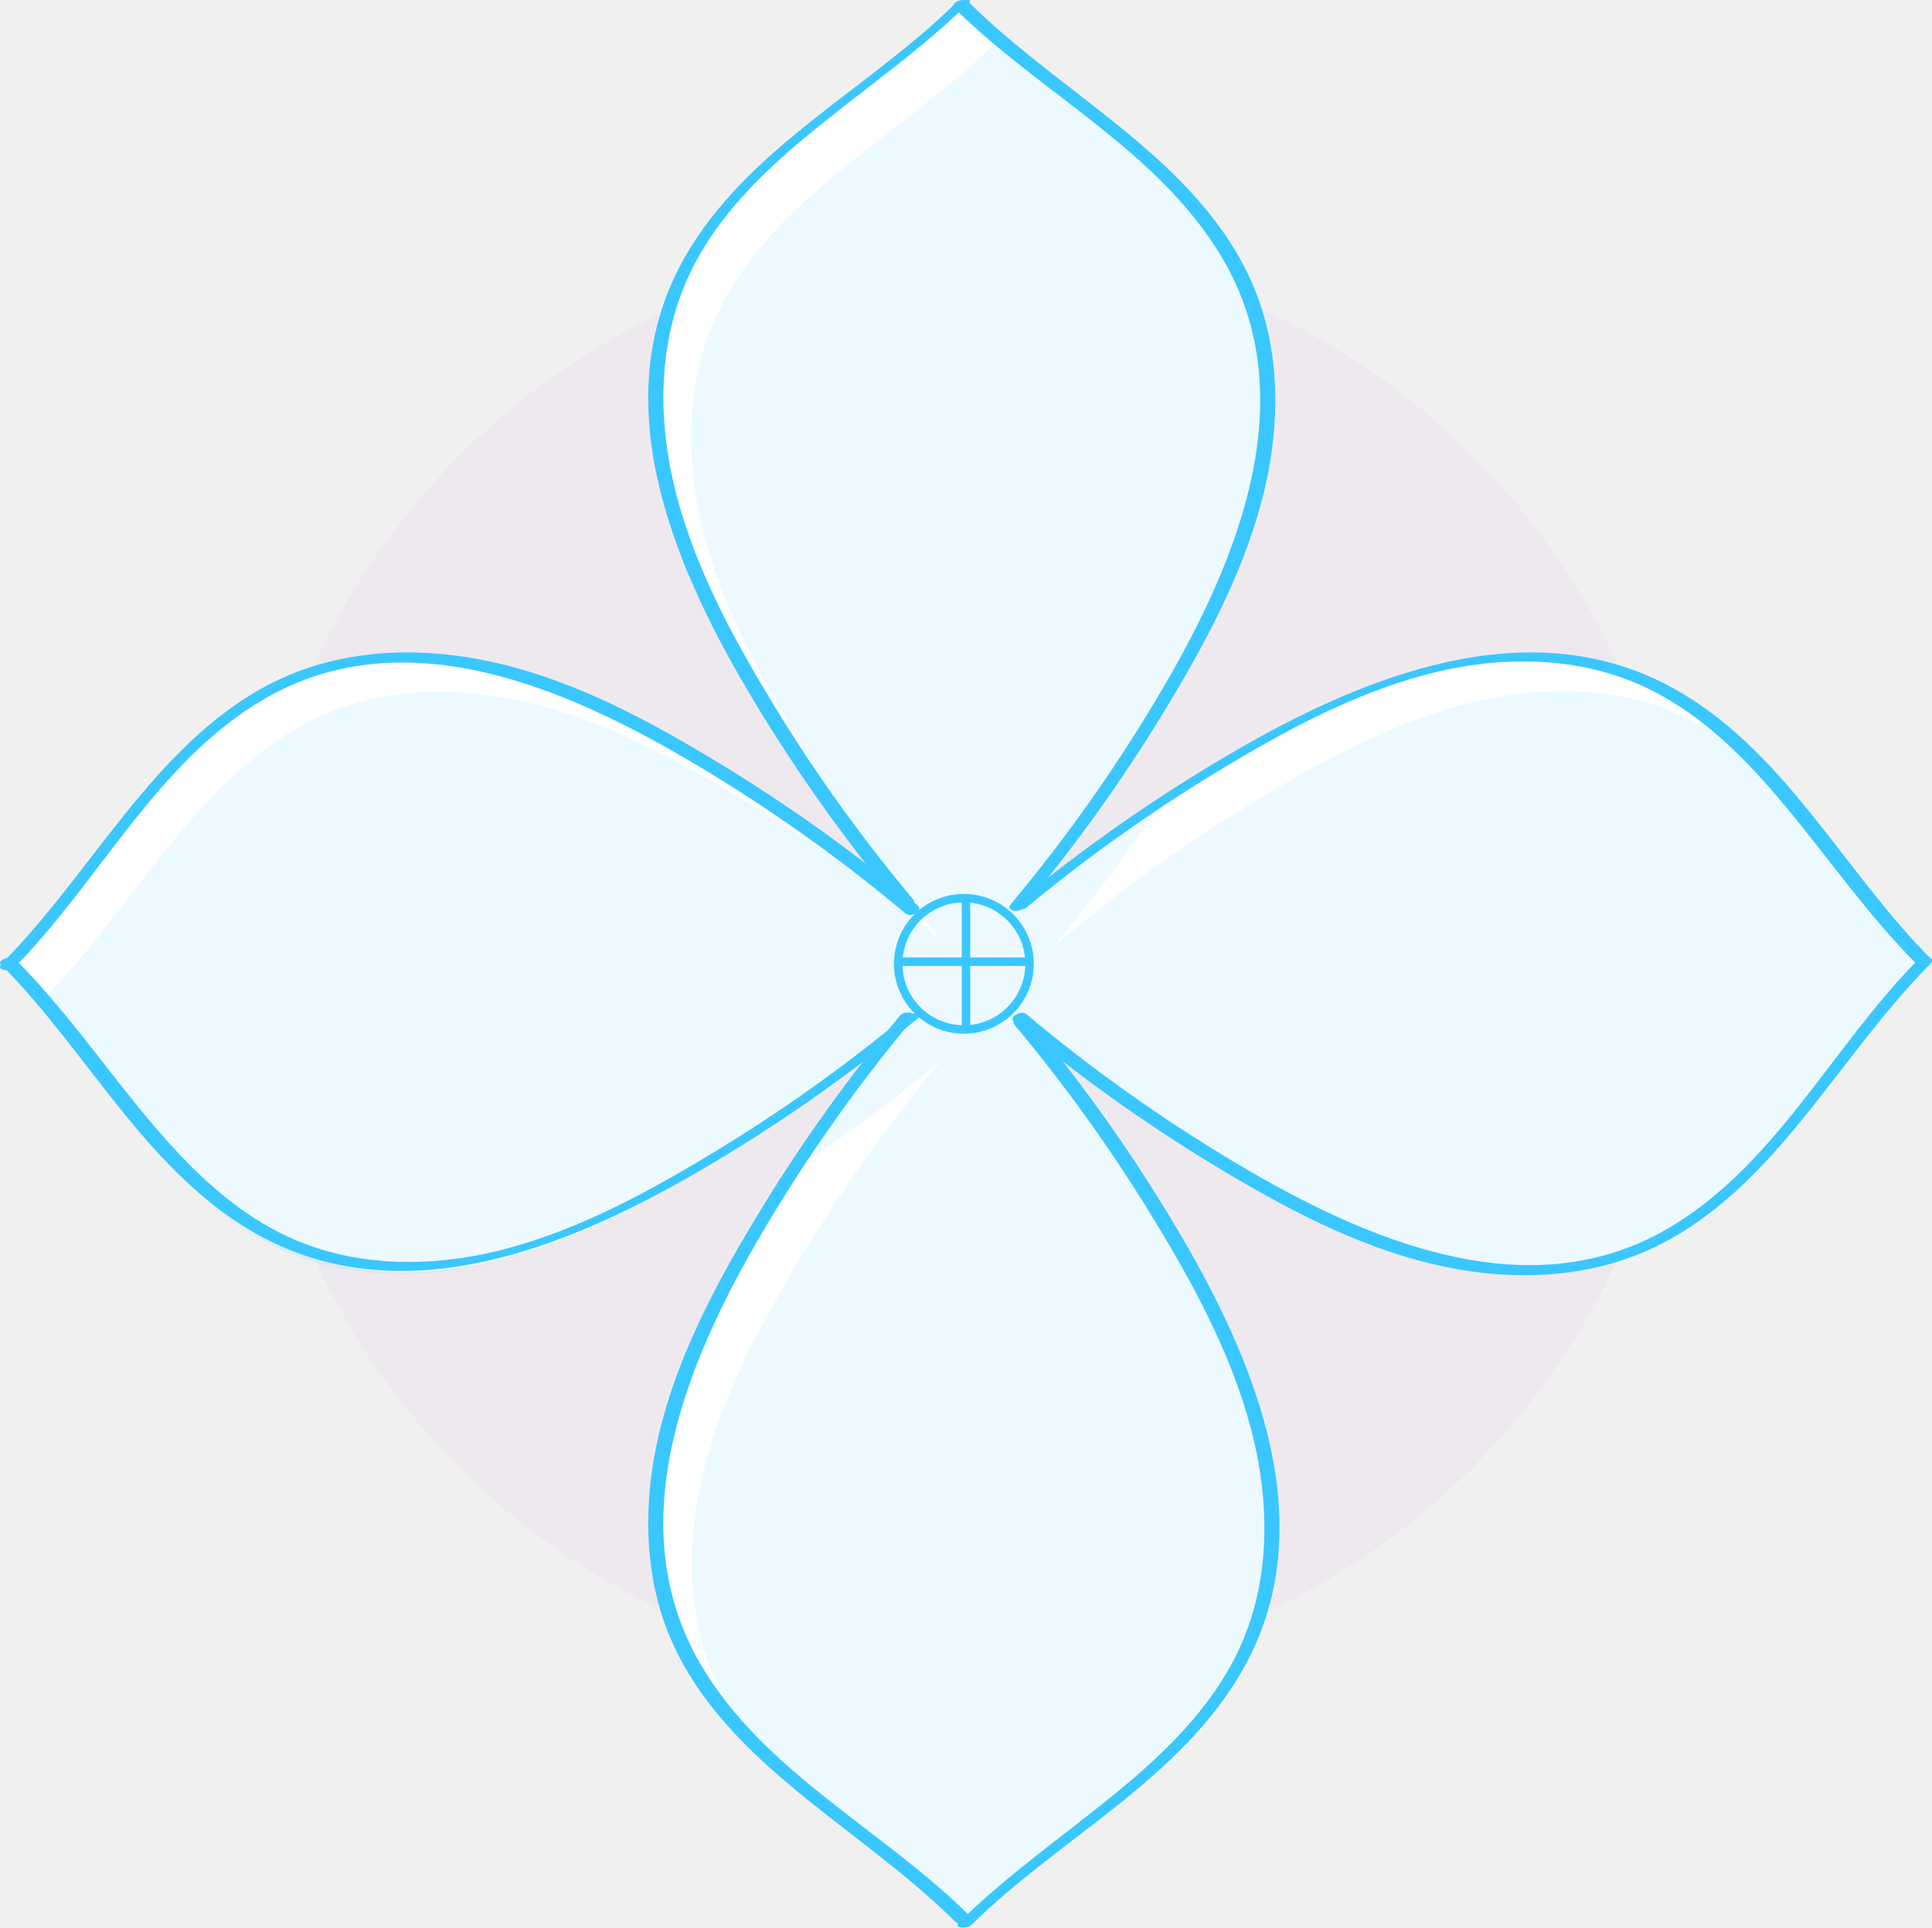
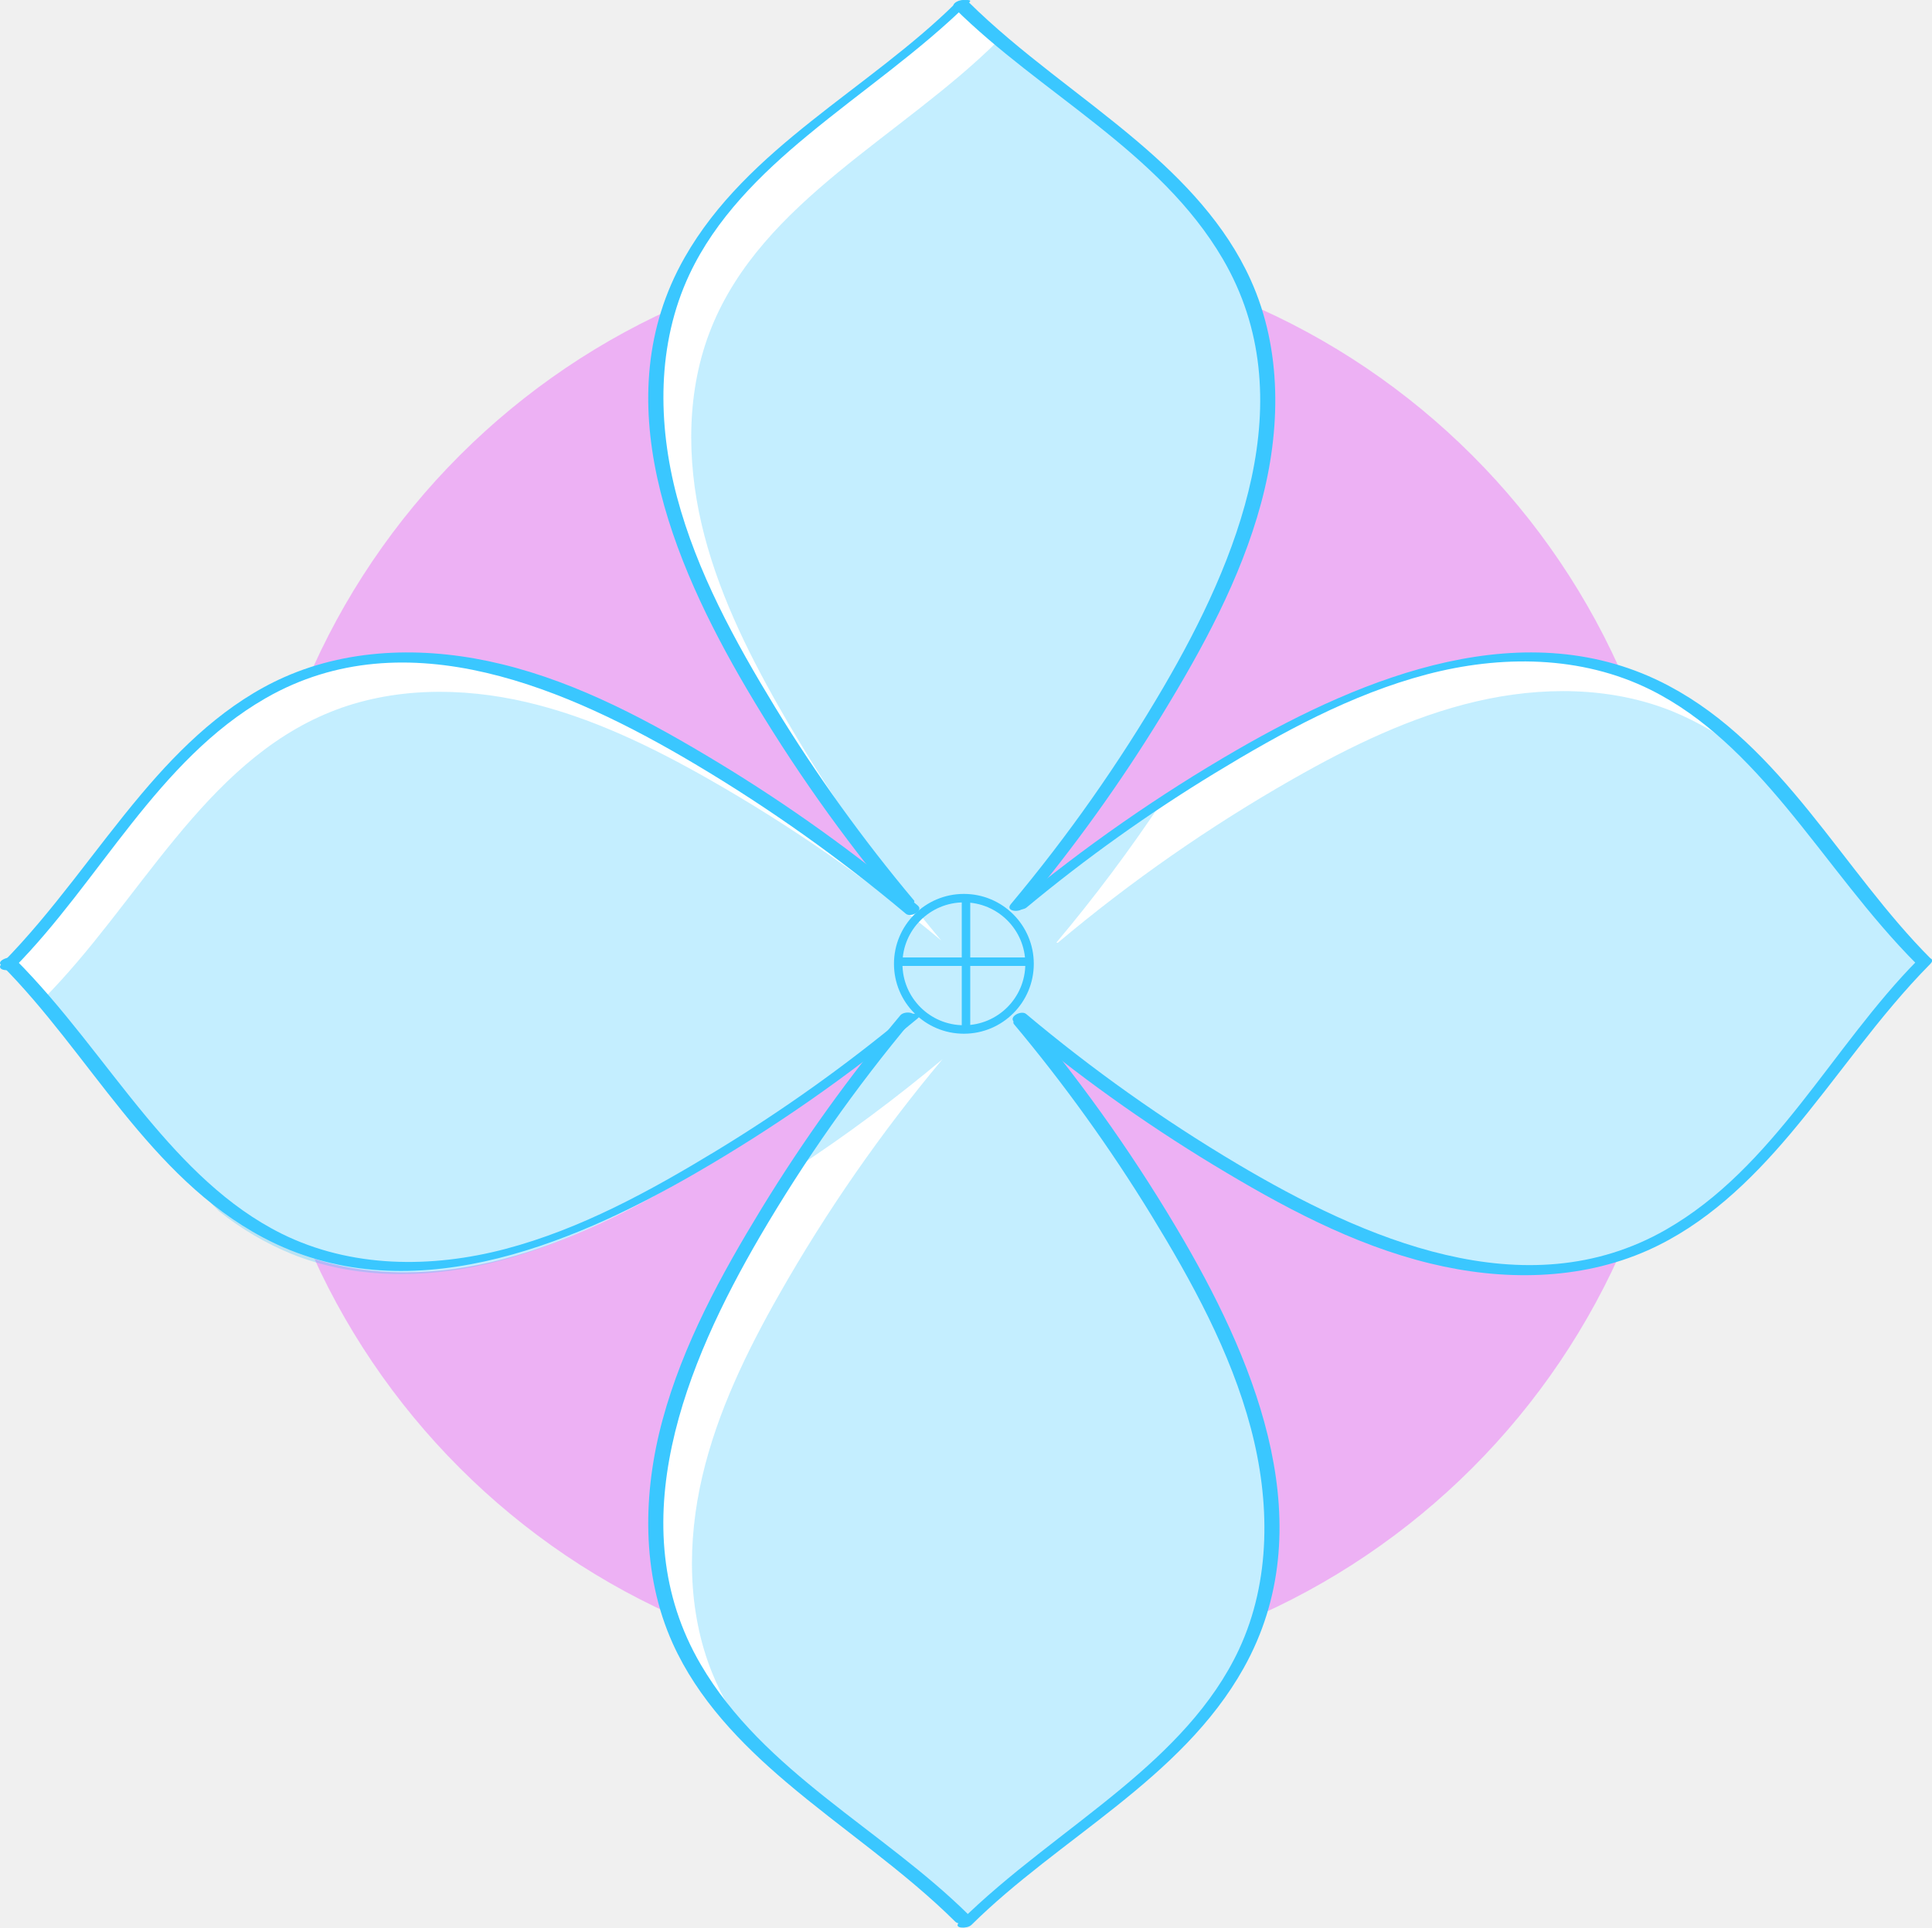
<svg xmlns="http://www.w3.org/2000/svg" width="456px" height="455px" viewBox="0 0 456 455" version="1.1">
  <defs />
  <g id="Welcome" stroke="none" stroke-width="1" fill="none" fill-rule="evenodd">
    <g id="Desktop-HD" transform="translate(-492, -831)">
      <g id="6Ресурс-7" transform="translate(492, 831)">
-         <circle id="Oval" fill="#C34EDB" fill-rule="nonzero" opacity="0.05" cx="228" cy="227" r="169" />
+         <circle id="Oval" fill="#E91FFF" fill-rule="nonzero" opacity="0.3" cx="228" cy="227" r="169" />
        <path d="M214.431,241.096 C199.891,258.403 186.953,276.996 175.777,296.647 C168.023,310.28 161.078,324.557 157.52,339.84 C153.961,355.122 153.973,371.563 159.841,386.109 C171.937,416.098 204.747,431.172 227.636,454 L227.972,454 C250.83,431.165 283.64,416.098 295.737,386.109 C301.604,371.563 301.616,355.116 298.058,339.84 C294.499,324.564 287.554,310.28 279.8,296.647 C268.624,276.996 255.687,258.403 241.147,241.096 L241.275,240.759 C258.567,255.314 277.147,268.263 296.784,279.446 C310.405,287.207 324.67,294.158 339.933,297.72 C355.196,301.282 371.628,301.275 386.162,295.397 C416.125,283.29 431.191,250.457 454,227.549 L454,227.206 C431.191,204.298 416.125,171.465 386.162,159.352 C371.628,153.479 355.202,153.467 339.933,157.029 C324.664,160.59 310.405,167.572 296.784,175.302 C277.148,186.49 258.568,199.441 241.275,213.995 L240.975,213.91 C255.514,196.609 268.452,178.022 279.629,158.377 C287.382,144.744 294.328,130.467 297.886,115.191 C301.445,99.915 301.433,83.468 295.565,68.921 C283.469,38.908 250.665,23.828 227.776,1 L227.433,1 C204.545,23.828 171.735,38.908 159.639,68.878 C153.771,83.425 153.759,99.866 157.317,115.148 C160.876,130.43 167.821,144.72 175.575,158.377 C186.753,178.029 199.69,196.624 214.229,213.934 L214.725,214.185 C197.43,199.635 178.851,186.686 159.216,175.499 C145.595,167.738 131.33,160.786 116.067,157.225 C100.804,153.663 84.372,153.676 69.838,159.548 C39.875,171.631 24.809,204.469 2,227.377 L2,227.721 C24.809,250.629 39.875,283.461 69.838,295.568 C84.372,301.441 100.798,301.453 116.067,297.892 C131.336,294.33 145.595,287.379 159.216,279.618 C178.852,268.433 197.431,255.484 214.725,240.931 L214.4,241.096" id="Shape" fill="#FFFFFF" fill-rule="nonzero" />
-         <g id="Group" opacity="0.1" transform="translate(10, 9)" fill="#3AC7FF" fill-rule="nonzero">
+         <g id="Group" opacity="0.3" transform="translate(10, 9)" fill="#3AC7FF" fill-rule="nonzero">
          <path d="M401.832,168.977 C396.635,164.818 390.872,161.422 384.716,158.891 C370.164,153.008 353.716,153.002 338.427,156.566 C323.139,160.131 308.862,167.087 295.223,174.842 C275.561,186.034 256.957,198.993 239.643,213.559 L239.343,213.473 C248.347,202.757 256.741,191.543 264.487,179.885 C252.676,187.716 241.32,196.214 230.475,205.338 L230.175,205.252 C244.734,187.942 257.69,169.345 268.884,149.689 C276.648,136.045 283.602,121.757 287.165,106.469 C290.728,91.182 290.716,74.722 284.841,60.164 C280.548,49.575 273.71,40.846 265.621,32.981 C253.086,22.472 239.042,12.981 227.354,1.632 C226.882,1.239 226.403,0.84 225.931,0.405 L225.784,0.405 C202.866,23.257 170.02,38.349 157.902,68.36 C152.027,82.918 152.015,99.371 155.578,114.666 C159.141,129.96 166.101,144.241 173.859,157.891 C184.946,177.365 197.759,195.803 212.145,212.982 C195.091,198.727 176.798,186.025 157.485,175.026 C143.84,167.259 129.557,160.302 114.275,156.732 C98.992,153.161 82.539,153.18 67.986,159.057 C37.985,171.161 22.899,204.037 0.061,226.988 L0.061,227.331 C15.154,242.453 26.855,261.956 41.702,276.9 C46.896,281.06 52.657,284.457 58.812,286.986 C73.364,292.863 89.812,292.875 105.1,289.311 C120.389,285.747 134.666,278.79 148.305,271.023 C167.736,259.958 186.134,247.169 203.277,232.81 C194.229,243.602 185.797,254.898 178.023,266.643 C189.976,258.774 201.467,250.224 212.439,241.036 C198,258.267 185.145,276.767 174.031,296.311 C166.267,309.961 159.313,324.249 155.75,339.537 C152.187,354.825 152.199,371.284 158.074,385.842 C162.367,396.431 169.204,405.154 177.293,413.025 C189.835,423.528 203.878,433.025 215.561,444.368 L216.984,445.595 L217.131,445.595 C240.048,422.688 272.901,407.608 285.012,377.597 C290.887,363.039 290.9,346.579 287.337,331.291 C283.774,316.004 276.819,301.709 269.055,288.066 C257.865,268.399 244.911,249.792 230.353,232.472 L230.481,232.135 C247.795,246.701 266.399,259.66 286.061,270.851 C299.7,278.618 313.983,285.575 329.265,289.139 C344.548,292.704 361.001,292.697 375.554,286.814 C405.555,274.698 420.641,241.84 443.479,218.914 L443.479,218.571 C428.393,203.424 416.685,183.946 401.832,168.977 Z" id="Shape" />
        </g>
        <path d="M225.66,0.638 C204.999,21.088 176.395,34.809 161.609,60.751 C142.576,94.138 158.549,132.472 176.224,162.559 C186.844,180.613 198.948,197.751 212.411,213.794 C212.992,214.486 216.346,213.268 215.752,212.57 C203.696,198.204 192.733,182.954 182.955,166.949 C173.476,151.398 164.51,135.05 159.798,117.355 C155.208,100.108 154.994,81.231 162.699,64.822 C168.916,51.573 179.473,41.158 190.624,31.95 C203.341,21.412 217.111,12.094 228.886,0.436 C229.657,-0.329 226.303,0.026 225.66,0.638 Z" id="Shape" fill="#3AC7FF" fill-rule="nonzero" />
        <path d="M225.272,1.917 C245.642,22.128 273.742,35.712 288.604,61.111 C307.893,94.056 292.091,132.249 274.664,162.112 C264.096,180.196 252.028,197.354 238.589,213.406 C237.172,215.097 240.555,215.501 241.526,214.337 C253.548,199.97 264.492,184.729 274.267,168.739 C283.817,153.091 292.805,136.658 297.629,118.836 C302.3,101.601 302.673,82.572 295.186,66.054 C289.276,52.978 279.268,42.566 268.472,33.391 C255.295,22.201 240.8,12.567 228.496,0.373 C227.427,-0.686 224.069,0.728 225.247,1.898 L225.272,1.917 Z" id="Shape" fill="#3AC7FF" fill-rule="nonzero" />
        <path d="M455.75,226.328 C434.871,205.445 420.87,176.211 393.88,161.888 C360.295,144.061 322.001,159.653 291.941,177.007 C273.412,187.721 255.835,199.97 239.399,213.621 C237.827,214.927 241.346,215.012 242.267,214.228 C256.329,202.552 271.241,191.914 286.881,182.4 C302.497,172.913 318.924,163.887 336.739,159.192 C354.148,154.606 373.167,154.666 389.551,162.806 C402.373,169.183 412.469,179.576 421.484,190.418 C431.819,202.858 441.036,216.227 452.52,227.7 C453.416,228.599 456.818,227.281 455.818,226.303 L455.75,226.328 Z" id="Shape" fill="#3AC7FF" fill-rule="nonzero" />
        <path d="M452.633,226.607 C432.418,247.034 418.806,275.58 393.222,290.24 C359.979,309.278 321.674,292.315 291.943,274.671 C274.427,264.253 257.783,252.433 242.176,239.327 C241.046,238.381 237.876,240.021 239.412,241.298 C254.157,253.68 269.829,264.913 286.292,274.898 C302.331,284.614 319.259,293.789 337.601,298.236 C354.512,302.357 372.811,302.295 388.91,295.134 C402.387,289.14 413.167,278.767 422.559,267.633 C433.733,254.385 443.383,239.867 455.606,227.516 C457.154,225.956 453.708,225.52 452.658,226.583 L452.633,226.607 Z" id="Shape" fill="#3AC7FF" fill-rule="nonzero" />
        <path d="M229.216,454.427 C250.011,433.815 278.823,420.006 293.531,393.745 C312.069,360.655 296.871,322.928 279.532,292.997 C268.748,274.421 256.398,256.806 242.616,240.345 C241.809,239.375 238.403,240.645 239.332,241.756 C251.175,255.904 261.966,270.907 271.618,286.642 C281.287,302.432 290.437,319.063 295.219,337.08 C299.763,354.201 300.045,373.053 292.418,389.358 C286.223,402.609 275.697,413.013 264.597,422.221 C251.876,432.779 238.133,442.115 226.36,453.795 C224.886,455.262 228.354,455.292 229.216,454.409 L229.216,454.427 Z" id="Shape" fill="#3AC7FF" fill-rule="nonzero" />
        <path d="M228.752,452.102 C208.382,431.889 180.266,418.303 165.399,392.903 C146.103,359.956 161.917,321.76 179.35,291.888 C189.921,273.807 201.99,256.649 215.43,240.597 C216.848,238.9 213.464,238.502 212.499,239.66 C200.47,254.03 189.521,269.274 179.741,285.267 C170.188,300.917 161.203,317.35 156.377,335.156 C151.704,352.392 151.326,371.422 158.79,387.942 C164.703,401.019 174.714,411.431 185.513,420.607 C198.694,431.797 213.195,441.432 225.503,453.627 C226.578,454.686 229.931,453.271 228.752,452.102 Z" id="Shape" fill="#3AC7FF" fill-rule="nonzero" />
        <path d="M0.242,227.672 C21.122,248.561 35.13,277.789 62.114,292.112 C95.7,309.939 133.996,294.347 164.057,276.993 C182.589,266.283 200.167,254.034 216.601,240.379 C218.173,239.073 214.654,238.988 213.733,239.772 C199.67,251.448 184.758,262.086 169.118,271.6 C153.501,281.087 137.073,290.113 119.264,294.808 C101.847,299.394 82.828,299.334 66.45,291.194 C53.627,284.817 43.537,274.424 34.516,263.582 C24.18,251.142 14.962,237.773 3.485,226.3 C2.582,225.401 -0.814,226.719 0.181,227.697 L0.242,227.672 Z" id="Shape" fill="#3AC7FF" fill-rule="nonzero" />
        <path d="M3.34,228.422 C23.555,207.983 37.167,179.43 62.757,164.766 C96,145.722 134.299,162.696 164.029,180.339 C181.554,190.759 198.206,202.582 213.821,215.693 C214.951,216.639 218.12,214.999 216.591,213.721 C201.843,201.337 186.168,190.101 169.705,180.111 C153.667,170.393 136.738,161.215 118.396,156.767 C101.486,152.645 83.187,152.707 67.087,159.839 C53.617,165.816 42.83,176.217 33.438,187.354 C22.265,200.605 12.615,215.128 0.391,227.482 C-1.15,229.042 2.289,229.478 3.34,228.422 Z" id="Shape" fill="#3AC7FF" fill-rule="nonzero" />
        <rect id="Rectangle-path" stroke="#3AC7FF" stroke-width="2" x="212" y="212" width="31" height="31" rx="15.5" />
        <path d="M212,227 L243,227" id="Shape" stroke="#3AC7FF" stroke-width="2" />
        <path d="M228,212 L228,243" id="Shape" stroke="#3AC7FF" stroke-width="2" />
      </g>
    </g>
  </g>
</svg>
